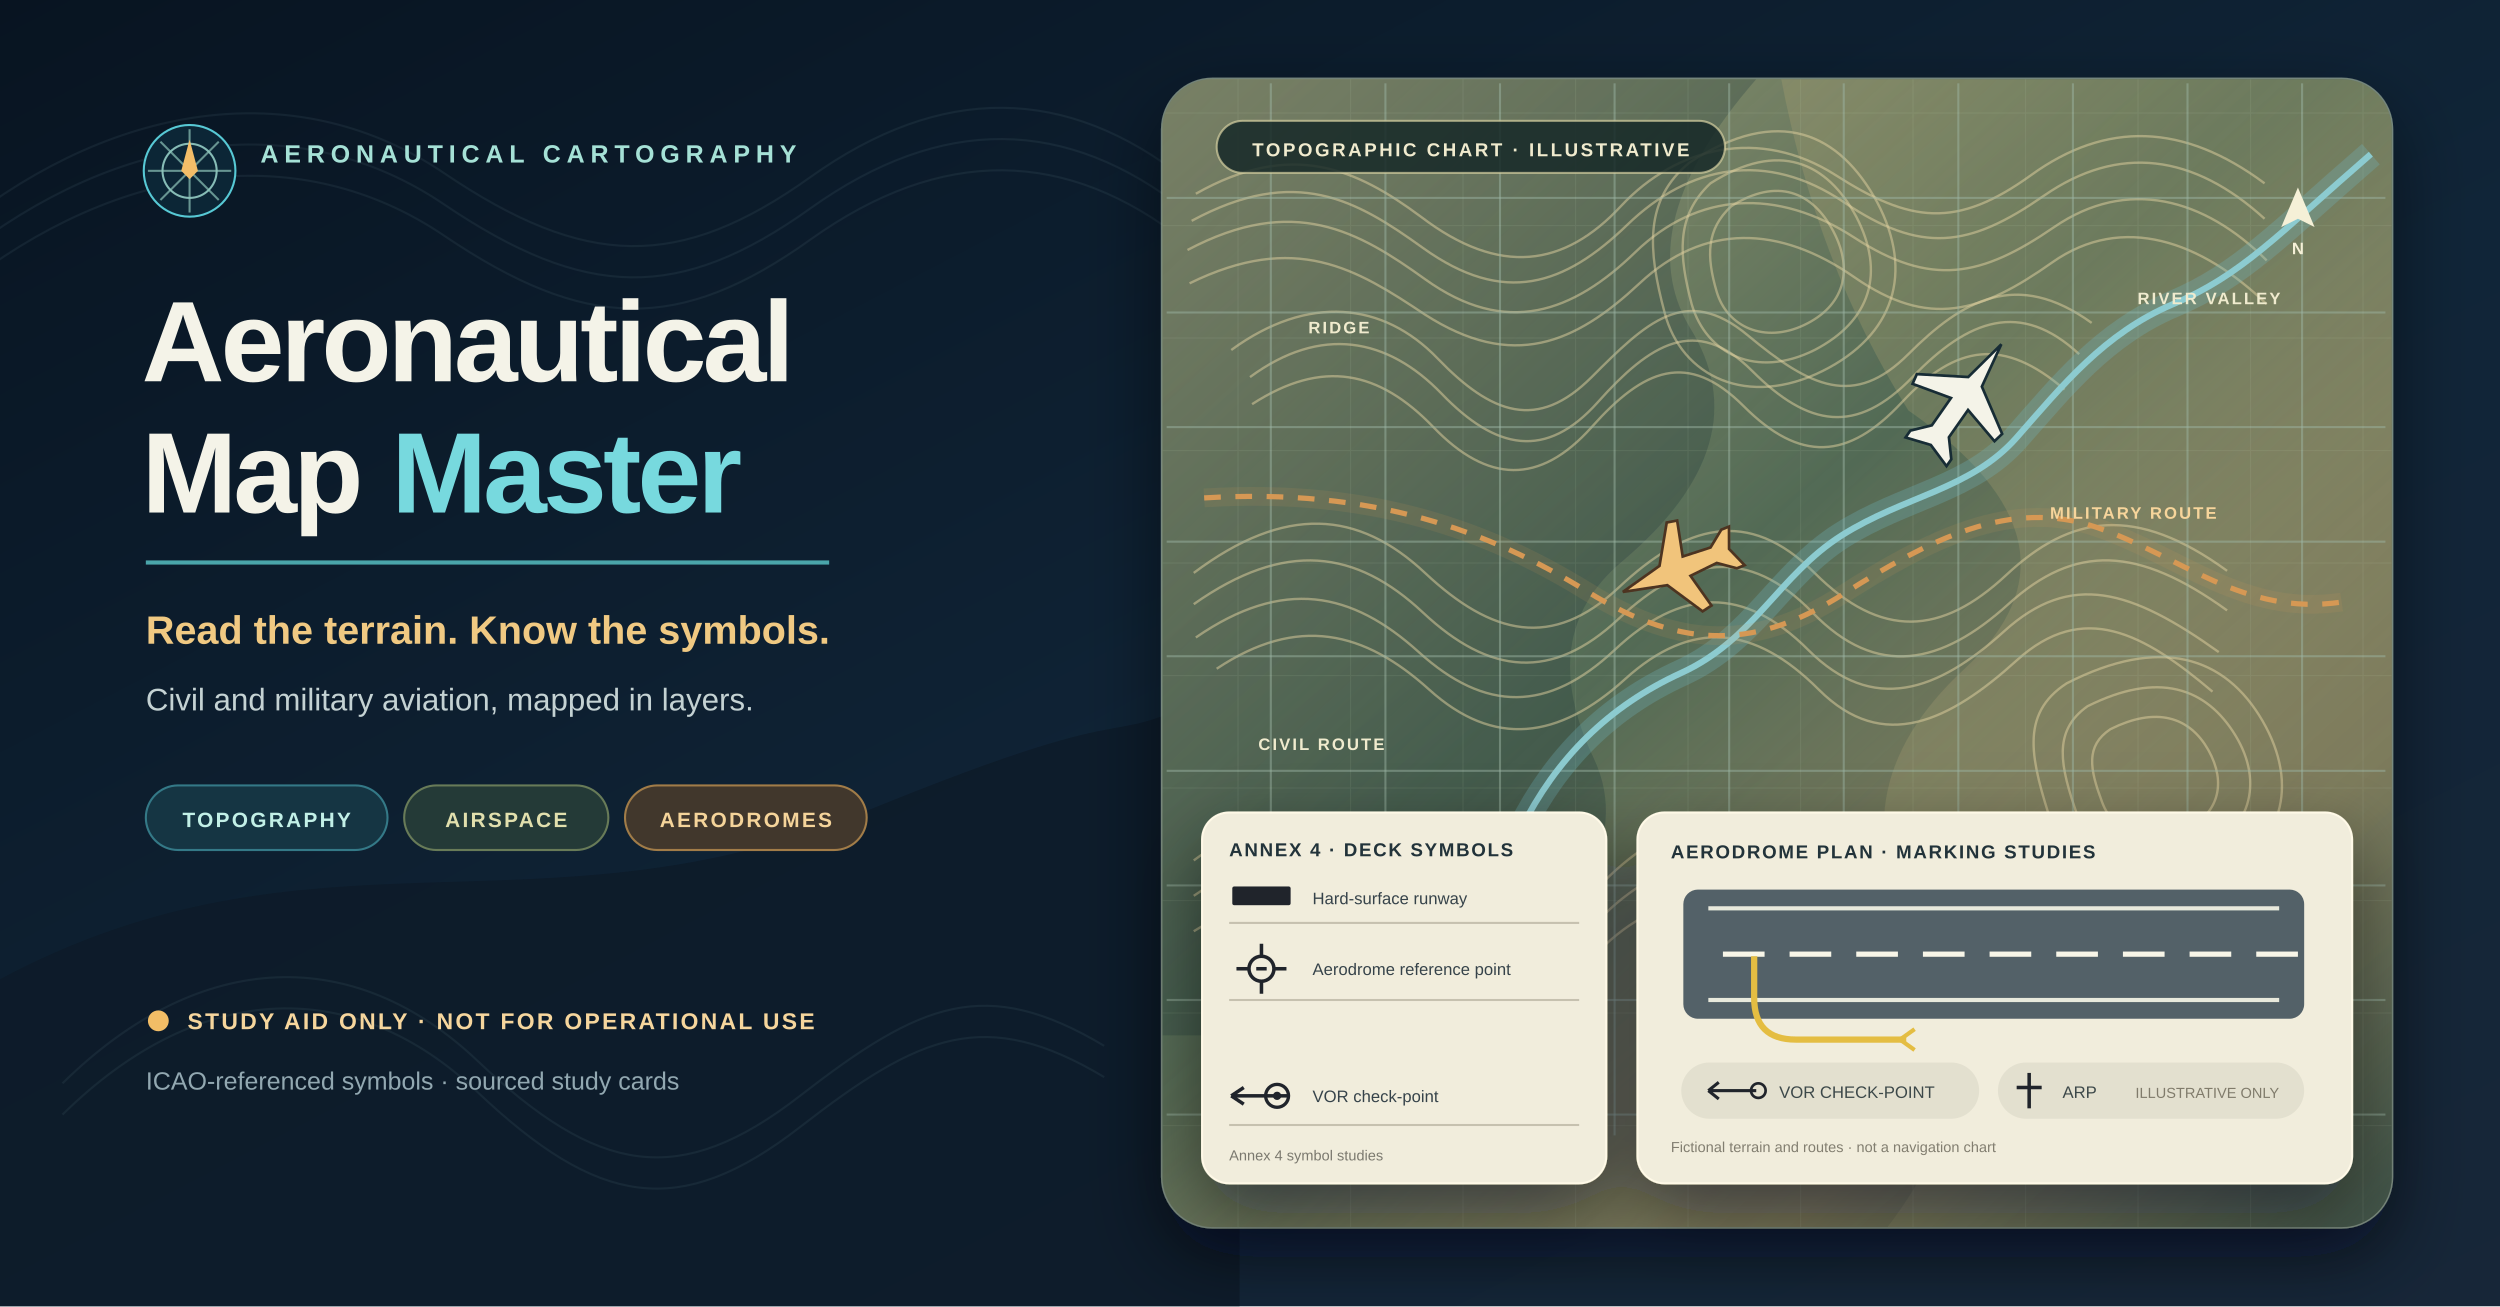
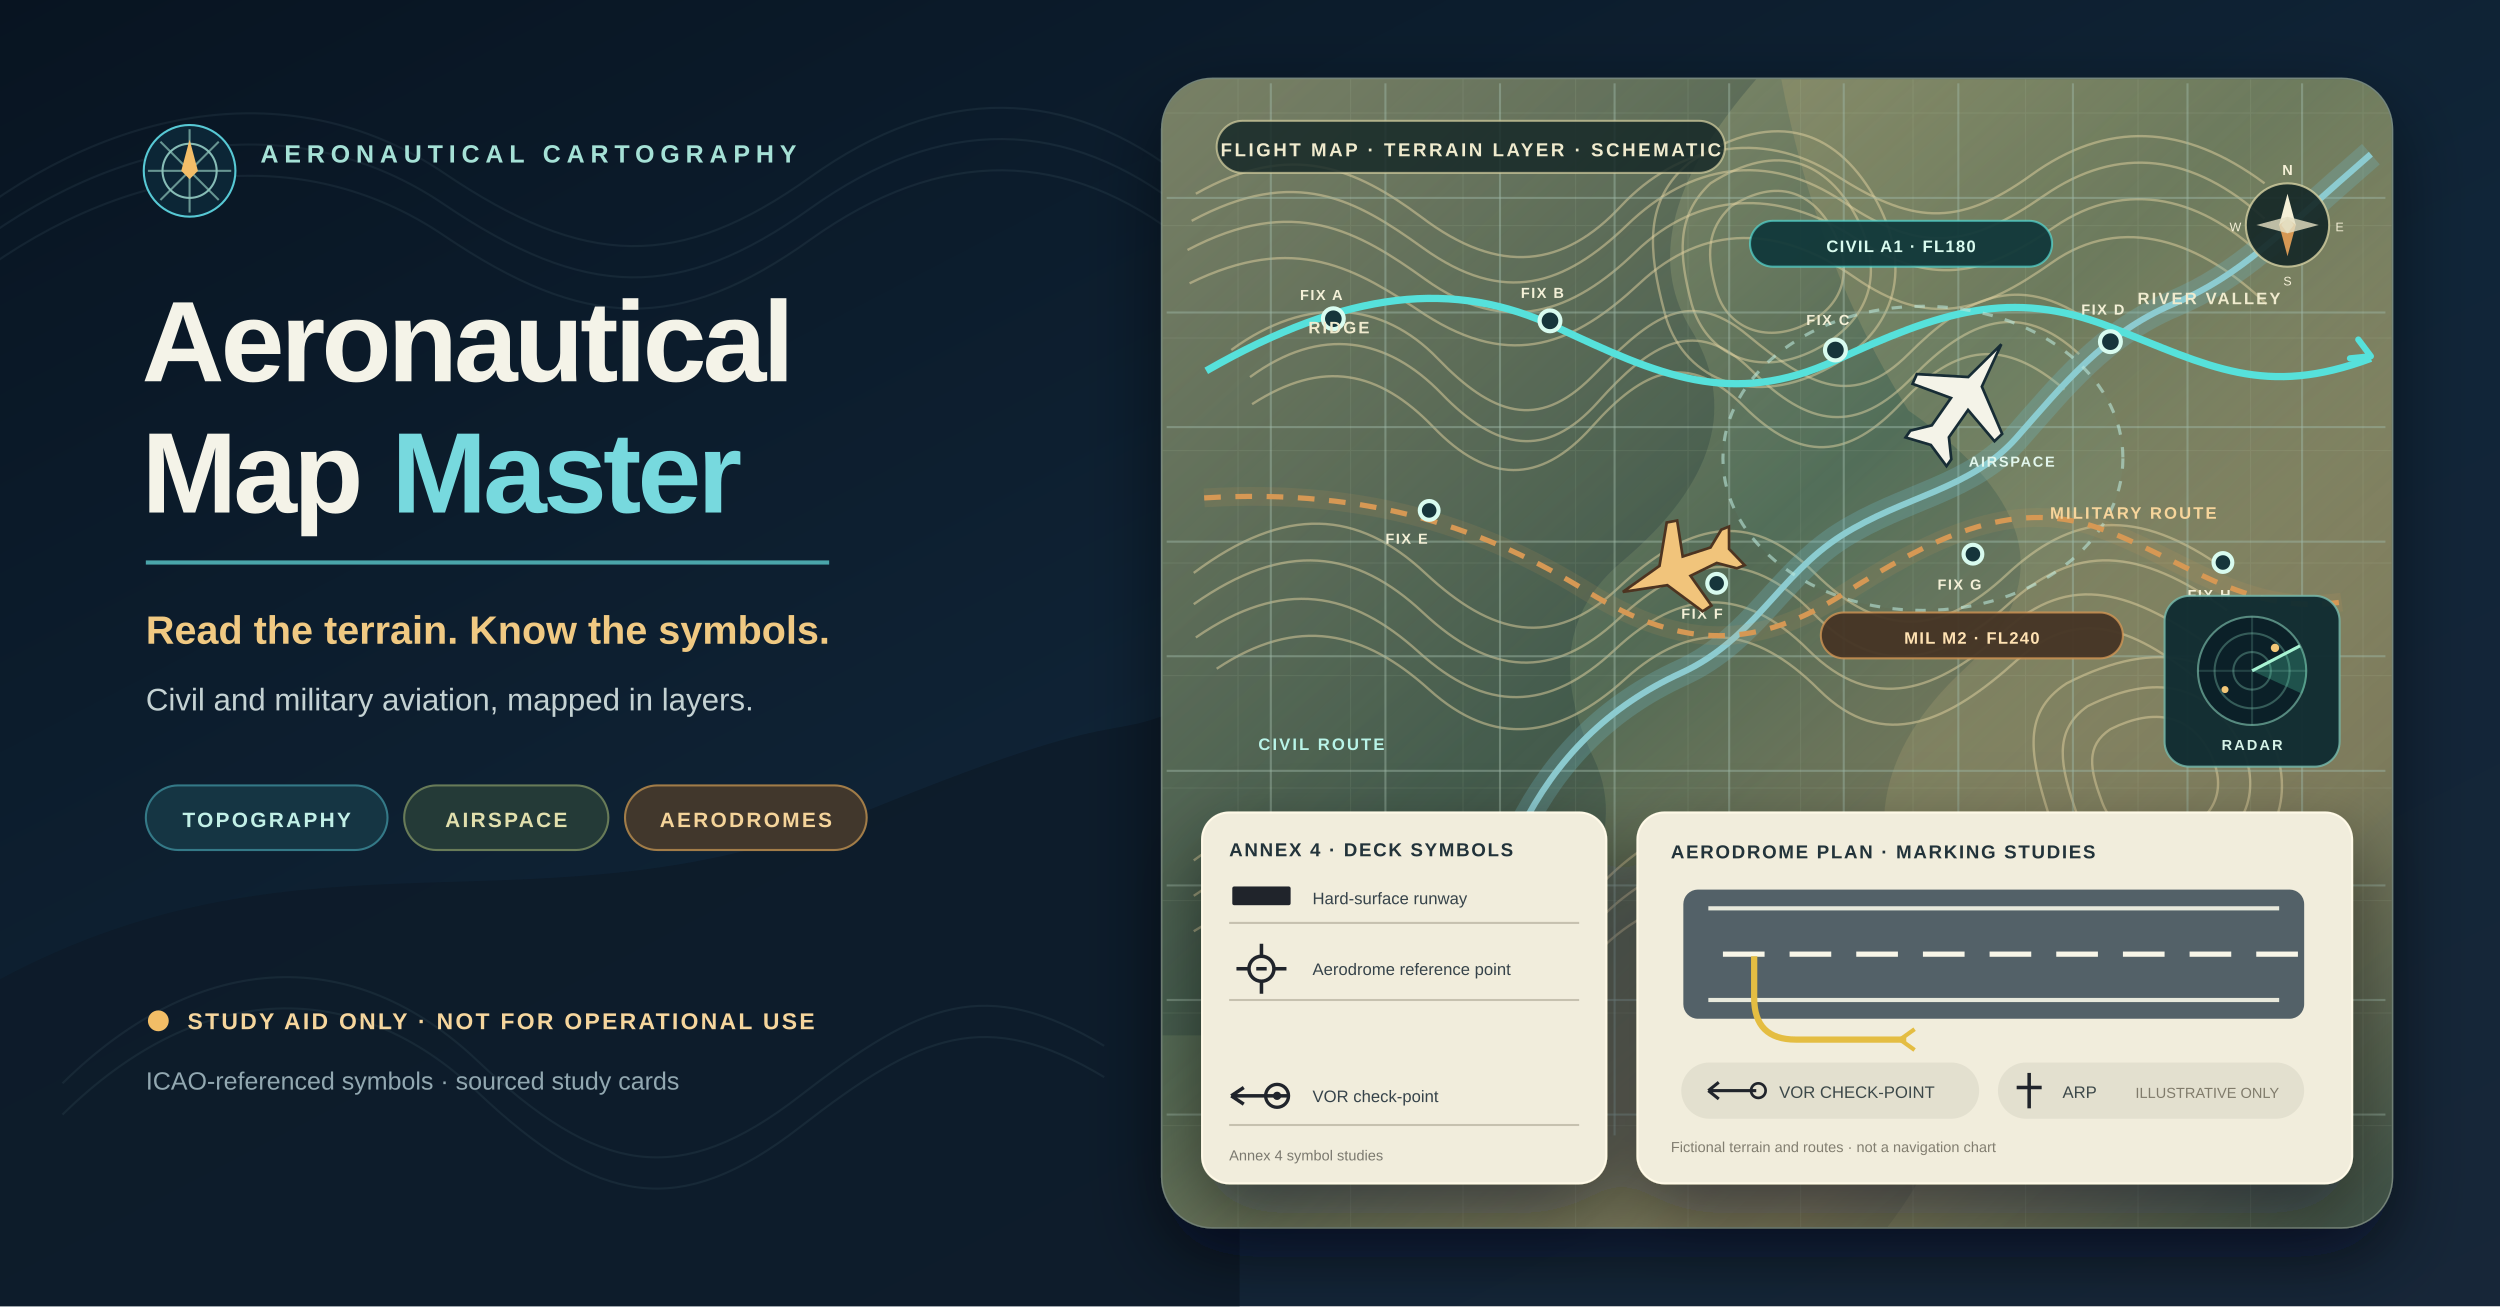
<svg xmlns="http://www.w3.org/2000/svg" width="1200" height="627" viewBox="0 0 1200 627" role="img" aria-labelledby="title description">
  <defs>
    <linearGradient id="background" x1="0" y1="0" x2="1" y2="1">
      <stop offset="0" stop-color="#081421" />
      <stop offset=".58" stop-color="#102538" />
      <stop offset="1" stop-color="#172638" />
    </linearGradient>
    <linearGradient id="terrain" x1=".1" y1="0" x2=".95" y2="1">
      <stop offset="0" stop-color="#788264" />
      <stop offset=".42" stop-color="#526a55" />
      <stop offset=".78" stop-color="#7e7757" />
      <stop offset="1" stop-color="#445c50" />
    </linearGradient>
    <linearGradient id="hillshade" x1="0" y1="0" x2="1" y2="1">
      <stop offset="0" stop-color="#d4c393" stop-opacity=".28" />
      <stop offset=".45" stop-color="#d4c393" stop-opacity="0" />
      <stop offset="1" stop-color="#152e31" stop-opacity=".45" />
    </linearGradient>
    <linearGradient id="routeCivil" x1="0" y1="1" x2="1" y2="0">
      <stop offset="0" stop-color="#67e8f9" />
      <stop offset="1" stop-color="#d9fbff" />
    </linearGradient>
    <pattern id="grid" width="54" height="54" patternUnits="userSpaceOnUse">
      <path d="M54 0H0V54" fill="none" stroke="#d7e6c6" stroke-opacity=".24" stroke-width="1" />
    </pattern>
    <clipPath id="mapClip">
      <rect x="558" y="38" width="590" height="551" rx="24" />
    </clipPath>
    <filter id="shadow" x="-25%" y="-25%" width="150%" height="160%">
      <feDropShadow dx="0" dy="14" stdDeviation="18" flood-color="#020617" flood-opacity=".5" />
    </filter>
  </defs>
  <rect width="1200" height="627" fill="url(#background)" />
  <path d="M0 470C150 390 260 453 414 390s104-23 181-64v301H0z" fill="#0c1a28" opacity=".8" />
  <g fill="none" stroke="#6b8791" stroke-opacity=".12">
    <path d="M-20 109c78-62 165-72 233-26s113 47 176 2 123-44 180 1" />
    <path d="M-20 124c78-62 165-72 233-26s113 47 176 2 123-44 180 1" />
    <path d="M-20 139c78-62 165-72 233-26s113 47 176 2 123-44 180 1" />
    <path d="M30 520c67-66 141-66 199-11s97 62 155 17 89-58 146-24" />
    <path d="M30 535c67-66 141-66 199-11s97 62 155 17 89-58 146-24" />
  </g>
  <g transform="translate(68 59)">
    <circle cx="23" cy="23" r="22" fill="#0c2636" stroke="#57c9d5" />
    <circle cx="23" cy="23" r="13" fill="none" stroke="#a5e1d6" stroke-opacity=".8" />
    <path d="M23 3v40M3 23h40M9 9l28 28M37 9 9 37" stroke="#8dc5ba" stroke-opacity=".7" />
    <path d="m23 8 4 15-4 4-4-4z" fill="#f3bd68" />
  </g>
  <text x="125" y="78" fill="#a5e1d6" font-family="Arial, Helvetica, sans-serif" font-size="12" font-weight="700" letter-spacing="2.8">AERONAUTICAL CARTOGRAPHY</text>
  <text x="68" y="183" fill="#f4f3e8" font-family="Arial, Helvetica, sans-serif" font-size="55" font-weight="700" letter-spacing="-1.8">Aeronautical</text>
  <text x="68" y="246" fill="#f4f3e8" font-family="Arial, Helvetica, sans-serif" font-size="55" font-weight="700" letter-spacing="-1.8">Map <tspan fill="#77d9de">Master</tspan>
  </text>
  <path d="M70 270h328" stroke="#4aa5aa" stroke-width="2" />
  <text x="70" y="309" fill="#f0c982" font-family="Arial, Helvetica, sans-serif" font-size="19" font-weight="700">Read the terrain. Know the symbols.</text>
  <text x="70" y="341" fill="#c4d2d3" font-family="Arial, Helvetica, sans-serif" font-size="15">Civil and military aviation, mapped in layers.</text>
  <g transform="translate(70 377)">
    <rect width="116" height="31" rx="15.5" fill="#153543" stroke="#347987" />
    <text x="58" y="20" text-anchor="middle" fill="#c2f0e7" font-family="Arial, Helvetica, sans-serif" font-size="10" font-weight="700" letter-spacing="1.1">TOPOGRAPHY</text>
  </g>
  <g transform="translate(194 377)">
    <rect width="98" height="31" rx="15.5" fill="#243a37" stroke="#687b58" />
    <text x="49" y="20" text-anchor="middle" fill="#e1dfad" font-family="Arial, Helvetica, sans-serif" font-size="10" font-weight="700" letter-spacing="1.1">AIRSPACE</text>
  </g>
  <g transform="translate(300 377)">
    <rect width="116" height="31" rx="15.5" fill="#41372c" stroke="#a17c48" />
    <text x="58" y="20" text-anchor="middle" fill="#f5d49a" font-family="Arial, Helvetica, sans-serif" font-size="10" font-weight="700" letter-spacing="1.1">AERODROMES</text>
  </g>
  <g transform="translate(70 484)">
    <circle cx="6" cy="6" r="5" fill="#f2bd66" />
    <text x="20" y="10" fill="#f6d69d" font-family="Arial, Helvetica, sans-serif" font-size="11" font-weight="700" letter-spacing="1.1">STUDY AID ONLY · NOT FOR OPERATIONAL USE</text>
    <text x="0" y="39" fill="#92a8b1" font-family="Arial, Helvetica, sans-serif" font-size="12">ICAO-referenced symbols · sourced study cards</text>
  </g>
  <g filter="url(#shadow)">
    <rect x="558" y="38" width="590" height="551" rx="24" fill="#101b25" stroke="#a8b8a0" stroke-opacity=".65" stroke-width="1.5" />
  </g>
  <g clip-path="url(#mapClip)">
    <rect x="558" y="38" width="590" height="551" fill="url(#terrain)" />
    <path d="M558 38h285q-61 70-32 119 35 56-33 113-41 35-13 94t-78 133H558z" fill="#364f46" opacity=".55" />
    <path d="M855 38h293v551H906q56-73 16-137-44-71 21-131t-27-124q-44-70-61-159Z" fill="#a19a6c" opacity=".33" />
    <path d="M558 38h590v551H558z" fill="url(#hillshade)" />
    <g fill="none" stroke="#e2d3a0" stroke-opacity=".5" stroke-width="1.15">
      <path d="M574 93c46-26 77-12 108 11 38 29 69 24 96-5s67-38 103-15 58 26 94 0 73-25 112 4" />
      <path d="M572 106c50-27 79-10 111 13 39 28 68 18 98-11s67-36 104-11 60 22 96-3 72-20 106 11" />
      <path d="M570 120c51-27 82-9 114 14 39 28 71 16 101-13s68-31 105-7 61 19 96-5 72-14 102 16" />
      <path d="M571 136c51-25 80-7 113 15 42 27 72 14 103-15s67-28 103-3 61 17 95-7 72-10 103 20" />
      <path d="M591 168c37-27 73-23 99 4s48 35 74 9 45-45 75-20 51 35 77 9 52-41 88-15" />
      <path d="M600 181c34-25 66-19 92 8s50 32 75 4 47-42 74-15 50 31 77 3 52-37 80-11" />
      <path d="M601 194c34-22 61-16 87 11s51 28 76 0 46-37 73-10 50 26 76-2 49-31 78-6" />
      <path d="M573 275c44-33 79-30 111 0s61 37 93 7 62-39 94-7 61 30 92 1 62-34 106-2" />
      <path d="M573 290c44-31 78-26 110 4s62 33 94 3 62-35 93-3 62 25 94-4 62-28 105 3" />
      <path d="M574 306c42-29 75-22 107 7s62 29 94-1 62-31 93 0 62 20 94-9 61-20 103 10" />
      <path d="M584 321c39-26 71-18 102 10s62 24 94-5 62-26 93 5 63 15 95-14 61-13 94 15" />
      <path d="M573 413c39-29 73-22 104 8s62 33 93 2 62-37 94-5 62 28 94-3 63-28 104 3" />
      <path d="M573 430c39-27 72-17 103 12s62 28 94-3 63-31 94 1 62 22 94-9 63-18 104 11" />
      <path d="M573 447c40-25 70-12 102 15s62 23 95-8 63-24 94 7 63 16 95-15 62-7 102 20" />
      <path d="M811 78c43-28 72-14 90 19 18 34 8 64-26 81-36 18-68 3-76-28-8-30-10-54 12-72Z" />
      <path d="M821 88c33-21 56-10 70 16 14 27 7 50-20 64-28 14-52 2-59-22-6-23-8-42 9-58Z" />
      <path d="M831 99c22-14 39-7 49 12s5 36-14 45-37 1-42-16-5-30 7-41Z" />
      <path d="M992 328c45-23 76-13 94 18s10 61-24 77-67 4-77-27-16-53 7-68Z" />
      <path d="M1002 339c34-17 57-9 71 14s7 46-18 58-50 3-58-20-12-40 5-52Z" />
      <path d="M1013 350c22-11 38-6 47 10s5 31-12 39-33 2-39-14-8-27 4-35Z" />
    </g>
    <g fill="none" stroke="#9eb8a7" stroke-opacity=".47" stroke-width="1">
      <path d="M610 40v505M665 40v505M720 40v505M775 40v505M830 40v505M885 40v505M940 40v505M995 40v505M1050 40v505M1105 40v505" />
      <path d="M560 95h585M560 150h585M560 205h585M560 260h585M560 315h585M560 370h585M560 425h585M560 480h585M560 535h585" />
    </g>
    <rect x="558" y="38" width="590" height="551" fill="url(#grid)" opacity=".34" />
    <path d="M1138 74c-45 39-62 58-95 72s-53 39-75 64-54 28-84 47-42 50-77 66-60 41-77 75-51 49-77 93" fill="none" stroke="#70b7c1" stroke-width="13" stroke-opacity=".28" />
    <path d="M1138 74c-45 39-62 58-95 72s-53 39-75 64-54 28-84 47-42 50-77 66-60 41-77 75-51 49-77 93" fill="none" stroke="#8ccbd0" stroke-width="3" />
+     <path d="M579 178c68-39 119-44 168-21s84 39 134 16 84-35 132-16 74 34 125 15" fill="none" stroke="#56e1db" stroke-width="3.5" />
+     <path d="m1128 172 10-1-6-8" fill="none" stroke="#56e1db" stroke-width="3" stroke-linecap="round" stroke-linejoin="round" />
+     <ellipse cx="923" cy="220" rx="96" ry="73" fill="#63d9d4" fill-opacity=".035" stroke="#bce9dc" stroke-opacity=".58" stroke-width="1.5" stroke-dasharray="5 6" />
    <path d="M578 239c81-5 137 16 184 45s82 27 123 1 80-46 121-32 71 43 118 36" fill="none" stroke="#d69854" stroke-width="2.5" stroke-dasharray="8 7" />
    <path d="M578 239c81-5 137 16 184 45s82 27 123 1 80-46 121-32 71 43 118 36" fill="none" stroke="#d69854" stroke-width="9" stroke-opacity=".12" />
+     <g fill="#16353b" stroke="#d8fbef" stroke-width="2">
+       <circle cx="640" cy="153" r="5" />
+       <circle cx="744" cy="154" r="5" />
+       <circle cx="881" cy="168" r="5" />
+       <circle cx="1013" cy="164" r="5" />
+       <circle cx="686" cy="245" r="4.5" />
+       <circle cx="824" cy="280" r="4.5" />
+       <circle cx="947" cy="266" r="4.5" />
+       <circle cx="1067" cy="270" r="4.5" />
+     </g>
+     <g fill="#f3f0d7" font-family="Arial, Helvetica, sans-serif" font-size="7" font-weight="700" letter-spacing=".7">
+       <text x="624" y="144">FIX A</text>
+       <text x="730" y="143">FIX B</text>
+       <text x="867" y="156">FIX C</text>
+       <text x="999" y="151">FIX D</text>
+       <text x="665" y="261">FIX E</text>
+       <text x="807" y="297">FIX F</text>
+       <text x="930" y="283">FIX G</text>
+       <text x="1050" y="288">FIX H</text>
+     </g>
+     <g transform="translate(840 106)">
+       <rect width="145" height="22" rx="11" fill="#10383a" fill-opacity=".94" stroke="#56e1db" stroke-opacity=".65" />
+       <text x="72.5" y="15" text-anchor="middle" fill="#d9fbef" font-family="Arial, Helvetica, sans-serif" font-size="8" font-weight="700" letter-spacing=".6">CIVIL A1 · FL180</text>
+     </g>
+     <g transform="translate(874 294)">
+       <rect width="145" height="22" rx="11" fill="#463525" fill-opacity=".95" stroke="#d69854" stroke-opacity=".75" />
+       <text x="72.5" y="15" text-anchor="middle" fill="#ffe2b3" font-family="Arial, Helvetica, sans-serif" font-size="8" font-weight="700" letter-spacing=".6">MIL M2 · FL240</text>
+     </g>
    <g transform="translate(944 189) rotate(35)" fill="#f4f3e8" stroke="#172c35" stroke-width="1.3">
      <path d="M0-29 4-7 25 6 24 11 5 6 5 22 12 30 12 34 0 30-12 34-12 30-5 22-5 6-24 11-25 6-4-7Z" />
    </g>
    <g transform="translate(804 274) rotate(-112)" fill="#f1c47b" stroke="#4d3421" stroke-width="1.3">
      <path d="M0-27 5-6 23 5 22 10 5 6 4 20 10 28 10 32 0 28-10 32-10 28-4 20-5 6-22 10-23 5-5-6Z" />
    </g>
    <g transform="translate(584 58)">
      <rect width="244" height="25" rx="12.5" fill="#162927" fill-opacity=".85" stroke="#d6d1a2" stroke-opacity=".7" />
-       <text x="122" y="17" text-anchor="middle" fill="#f0ebce" font-family="Arial, Helvetica, sans-serif" font-size="9" font-weight="700" letter-spacing="1.2">TOPOGRAPHIC CHART · ILLUSTRATIVE</text>
-     </g>
-     <g transform="translate(1095 90)">
-       <path d="M0 19 8 0l8 19-8-4z" fill="#f5f0d7" />
-       <text x="8" y="32" fill="#f5f0d7" text-anchor="middle" font-family="Arial, Helvetica, sans-serif" font-size="8" font-weight="700">N</text>
+       <text x="122" y="17" text-anchor="middle" fill="#f0ebce" font-family="Arial, Helvetica, sans-serif" font-size="9" font-weight="700" letter-spacing="1.2">FLIGHT MAP · TERRAIN LAYER · SCHEMATIC</text>
+     </g>
+     <g transform="translate(1098 108)">
+       <circle r="20" fill="#162927" fill-opacity=".92" stroke="#d6d1a2" stroke-opacity=".8" />
+       <path d="M0-15 4 0 0 3-4 0Z" fill="#f5f0d7" />
+       <path d="M0 15 4 0 0-3-4 0Z" fill="#d69854" />
+       <path d="M-15 0 0 4 3 0 0-4Z" fill="#e5e0c3" opacity=".8" />
+       <path d="M15 0 0 4-3 0 0-4Z" fill="#e5e0c3" opacity=".8" />
+       <text x="0" y="-24" fill="#f5f0d7" text-anchor="middle" font-family="Arial, Helvetica, sans-serif" font-size="7" font-weight="700">N</text>
+       <text x="25" y="3" fill="#f5f0d7" text-anchor="middle" font-family="Arial, Helvetica, sans-serif" font-size="6">E</text>
+       <text x="0" y="29" fill="#f5f0d7" text-anchor="middle" font-family="Arial, Helvetica, sans-serif" font-size="6">S</text>
+       <text x="-25" y="3" fill="#f5f0d7" text-anchor="middle" font-family="Arial, Helvetica, sans-serif" font-size="6">W</text>
+     </g>
+     <g transform="translate(1081 326)">
+       <rect x="-42" y="-40" width="84" height="82" rx="12" fill="#102c31" fill-opacity=".96" stroke="#77bcae" stroke-opacity=".8" />
+       <circle cy="-4" r="26" fill="#0b2028" stroke="#85cbb5" stroke-opacity=".6" />
+       <circle cy="-4" r="18" fill="none" stroke="#85cbb5" stroke-opacity=".35" />
+       <circle cy="-4" r="9" fill="none" stroke="#85cbb5" stroke-opacity=".35" />
+       <path d="M0-4 23-16A26 26 0 0 1 24 7Z" fill="#55d5aa" fill-opacity=".28" />
+       <path d="M0-4 23-16" stroke="#a9f4d4" stroke-width="1.5" />
+       <path d="M-26-4h52M0-30v52" stroke="#85cbb5" stroke-opacity=".2" />
+       <circle cx="11" cy="-15" r="2" fill="#f3c778" />
+       <circle cx="-13" cy="5" r="1.7" fill="#f3c778" />
+       <text x="0" y="34" fill="#d5f2e7" text-anchor="middle" font-family="Arial, Helvetica, sans-serif" font-size="7" font-weight="700" letter-spacing="1">RADAR</text>
    </g>
    <text x="628" y="160" fill="#f0ebce" font-family="Arial, Helvetica, sans-serif" font-size="8" font-weight="700" letter-spacing="1">RIDGE</text>
    <text x="1026" y="146" fill="#f0ebce" font-family="Arial, Helvetica, sans-serif" font-size="8" font-weight="700" letter-spacing="1">RIVER VALLEY</text>
-     <text x="604" y="360" fill="#f0ebce" font-family="Arial, Helvetica, sans-serif" font-size="8" font-weight="700" letter-spacing="1">CIVIL ROUTE</text>
+     <text x="945" y="224" fill="#e2f6ec" font-family="Arial, Helvetica, sans-serif" font-size="7" font-weight="700" letter-spacing=".8">AIRSPACE</text>
+     <text x="604" y="360" fill="#b9f4e8" font-family="Arial, Helvetica, sans-serif" font-size="8" font-weight="700" letter-spacing="1">CIVIL ROUTE</text>
    <text x="984" y="249" fill="#f7d59b" font-family="Arial, Helvetica, sans-serif" font-size="8" font-weight="700" letter-spacing="1">MILITARY ROUTE</text>
  </g>
  <g filter="url(#shadow)">
    <rect x="577" y="390" width="194" height="178" rx="13" fill="#f1eddc" stroke="#fff9e7" stroke-width="1" />
    <rect x="786" y="390" width="343" height="178" rx="13" fill="#f1eddc" stroke="#fff9e7" stroke-width="1" />
  </g>
  <text x="590" y="411" fill="#22333a" font-family="Arial, Helvetica, sans-serif" font-size="9" font-weight="700" letter-spacing=".8">ANNEX 4 · DECK SYMBOLS</text>
  <g fill="#20242b" stroke="#20242b">
    <rect x="592" y="426" width="27" height="8" rx=".3" />
    <circle cx="605.5" cy="465" r="6" fill="none" stroke-width="1.7" />
    <path d="M605.5 453v6m0 12v6m-12-12h6m12 0h6M603 465h5" fill="none" stroke-width="1.7" />
    <path d="M591 526h28m-28 0 6-4m-6 4 6 4" fill="none" stroke-width="1.7" />
    <circle cx="613" cy="526" r="5.5" fill="none" stroke-width="1.6" />
    <circle cx="613" cy="526" r="1.5" />
  </g>
  <text x="630" y="434" fill="#36434a" font-family="Arial, Helvetica, sans-serif" font-size="8">Hard-surface runway</text>
  <text x="630" y="468" fill="#36434a" font-family="Arial, Helvetica, sans-serif" font-size="8">Aerodrome reference point</text>
  <text x="630" y="529" fill="#36434a" font-family="Arial, Helvetica, sans-serif" font-size="8">VOR check-point</text>
  <path d="M590 443h168M590 480h168M590 540h168" stroke="#c6c1af" />
  <text x="590" y="557" fill="#7a786e" font-family="Arial, Helvetica, sans-serif" font-size="7">Annex 4 symbol studies</text>
  <text x="802" y="412" fill="#22333a" font-family="Arial, Helvetica, sans-serif" font-size="9" font-weight="700" letter-spacing=".8">AERODROME PLAN · MARKING STUDIES</text>
  <rect x="808" y="427" width="298" height="62" rx="7" fill="#536168" />
  <path d="M820 436h274M820 480h274" stroke="#e8e9dc" stroke-width="2" />
  <path d="M827 458h20m12 0h20m12 0h20m12 0h20m12 0h20m12 0h20m12 0h20m12 0h20m12 0h20" stroke="#f8f6e8" stroke-width="2.5" />
  <path d="M842 459v20q0 20 20 20h53" fill="none" stroke="#e4bd42" stroke-width="3" />
  <path d="m912 499 7-5m-7 5 7 5" fill="none" stroke="#e4bd42" stroke-width="2" />
  <g transform="translate(807 510)">
    <rect width="143" height="27" rx="13.5" fill="#e3e0cf" />
    <path d="M13 13.5h23m-23 0 5-4m-5 4 5 4" fill="none" stroke="#20242b" stroke-width="1.5" />
    <circle cx="37" cy="13.5" r="3.5" fill="none" stroke="#20242b" stroke-width="1.3" />
    <text x="47" y="17" fill="#3c4849" font-family="Arial, Helvetica, sans-serif" font-size="8">VOR CHECK-POINT</text>
  </g>
  <g transform="translate(959 510)">
    <rect width="147" height="27" rx="13.5" fill="#e3e0cf" />
    <path d="M15 5v17m-6-10h12" stroke="#20242b" stroke-width="1.7" />
    <text x="31" y="17" fill="#3c4849" font-family="Arial, Helvetica, sans-serif" font-size="8">ARP</text>
    <text x="66" y="17" fill="#807b6b" font-family="Arial, Helvetica, sans-serif" font-size="7">ILLUSTRATIVE ONLY</text>
  </g>
  <text x="802" y="553" fill="#827e70" font-family="Arial, Helvetica, sans-serif" font-size="7">Fictional terrain and routes · not a navigation chart</text>
</svg>
